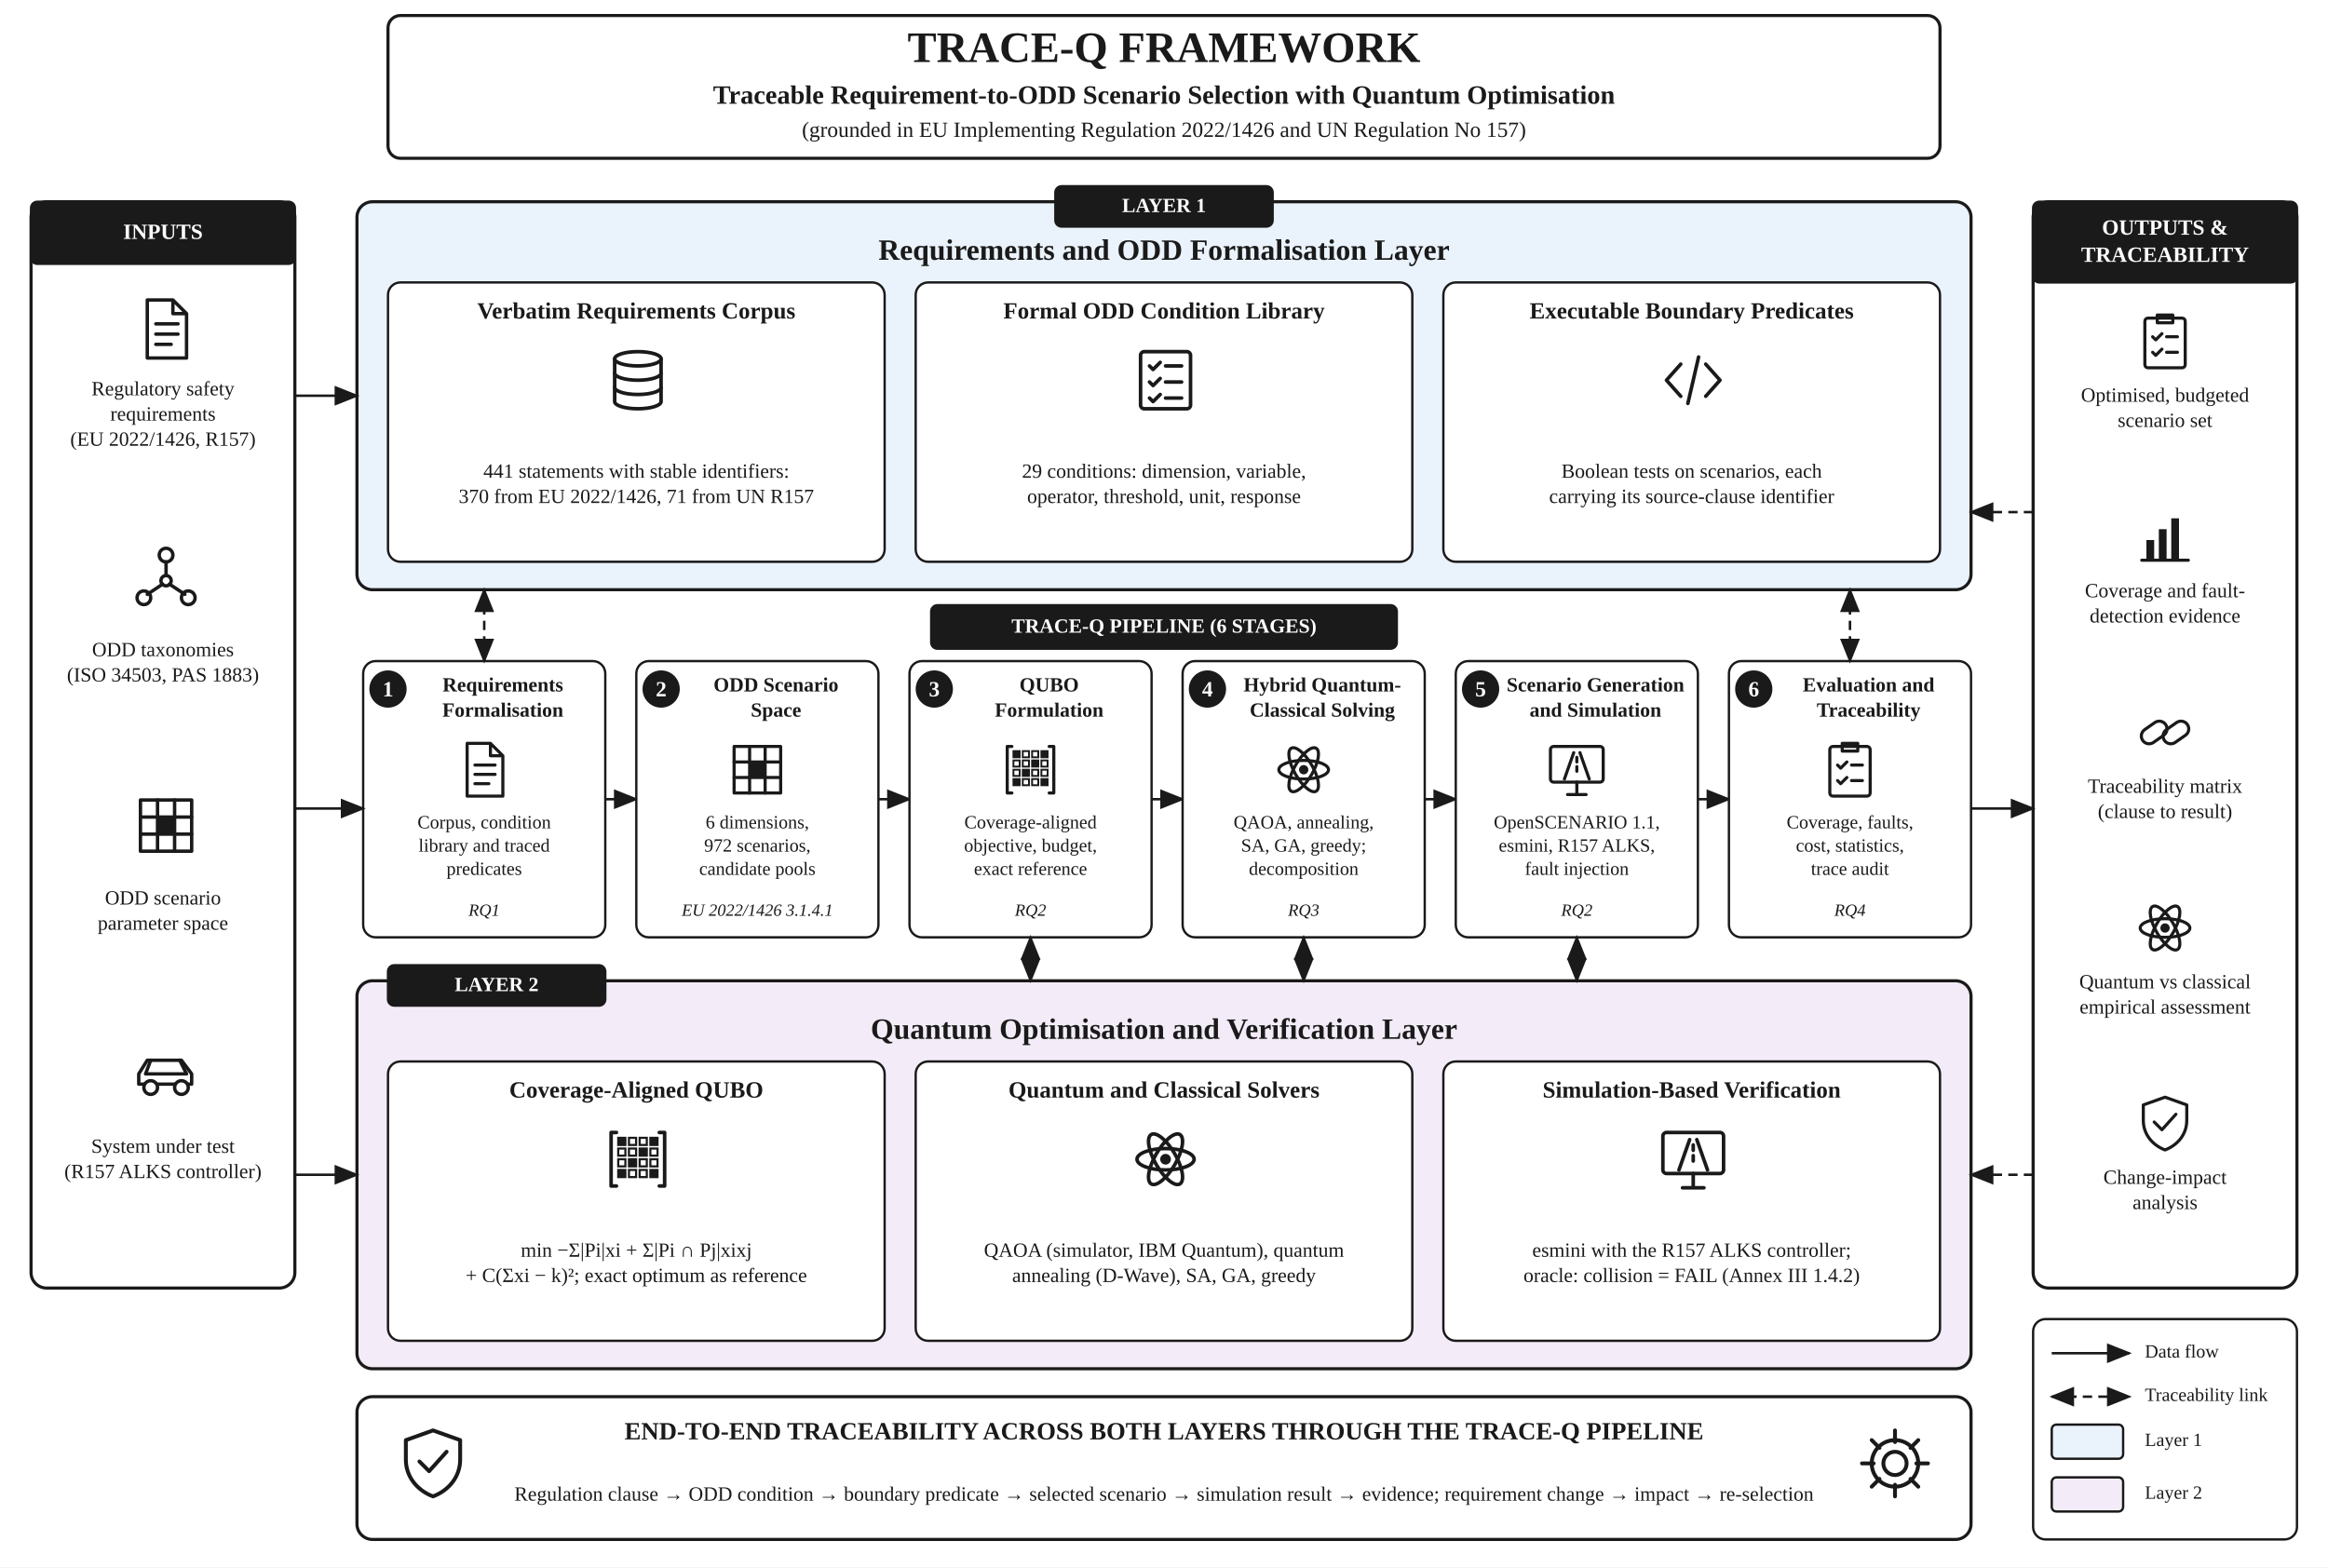
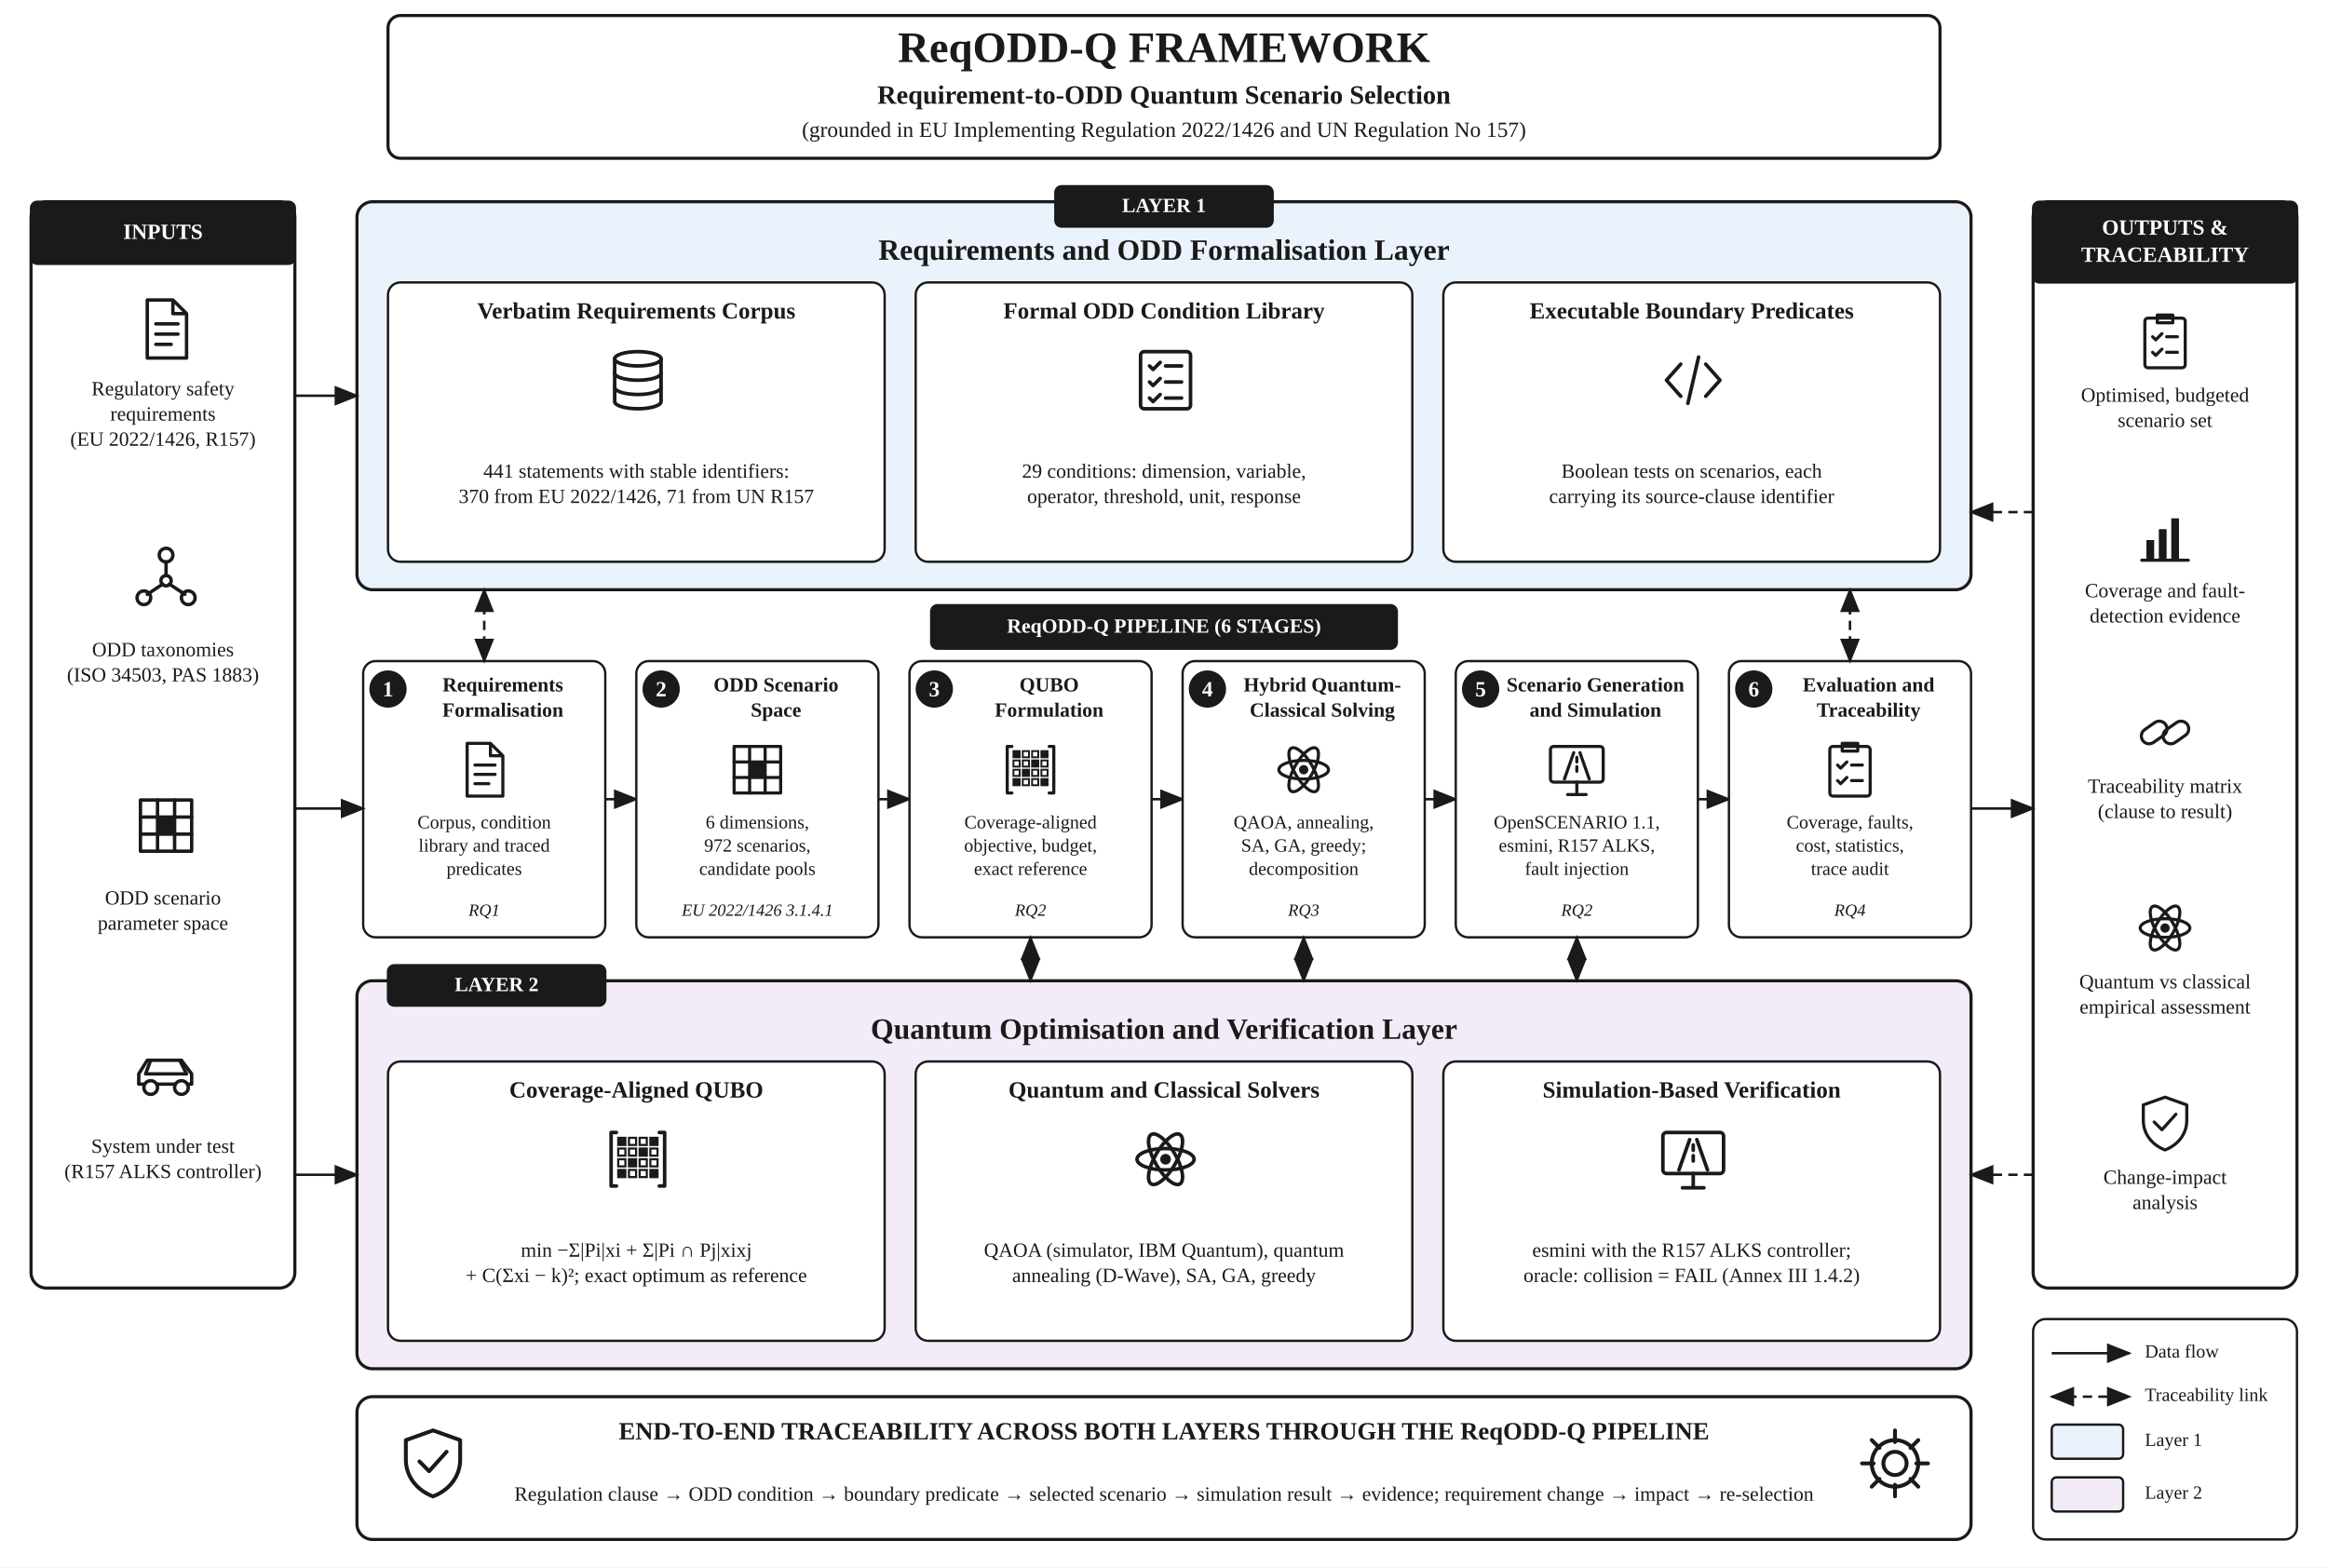
<svg xmlns="http://www.w3.org/2000/svg" width="1500" height="1010" viewBox="0 0 1500 1010" font-family="Times New Roman, Liberation Serif, serif">
  <defs>
    <marker id="a" markerWidth="10" markerHeight="8" refX="9" refY="4" orient="auto">
      <path d="M0,0 L10,4 L0,8 z" fill="#1A1A1A" />
    </marker>
    <marker id="b" markerWidth="10" markerHeight="8" refX="1" refY="4" orient="auto">
      <path d="M10,0 L0,4 L10,8 z" fill="#1A1A1A" />
    </marker>
  </defs>
  <rect width="1500" height="1010" fill="#FFFFFF" />
  <rect x="250" y="10" width="1000" height="92" rx="8" fill="#FFFFFF" stroke="#1A1A1A" stroke-width="2" />
-   <text x="750.0" y="32.0" font-size="28" fill="#1A1A1A" text-anchor="middle" dominant-baseline="middle" font-weight="bold">TRACE-Q FRAMEWORK</text>
-   <text x="750.0" y="62.0" font-size="17" fill="#1A1A1A" text-anchor="middle" dominant-baseline="middle" font-weight="bold">Traceable Requirement-to-ODD Scenario Selection with Quantum Optimisation</text>
+   <text x="750.0" y="32.0" font-size="28" fill="#1A1A1A" text-anchor="middle" dominant-baseline="middle" font-weight="bold">ReqODD-Q FRAMEWORK</text>
+   <text x="750.0" y="62.0" font-size="17" fill="#1A1A1A" text-anchor="middle" dominant-baseline="middle" font-weight="bold">Requirement-to-ODD Quantum Scenario Selection</text>
  <text x="750.0" y="85.0" font-size="14" fill="#1A1A1A" text-anchor="middle" dominant-baseline="middle">(grounded in EU Implementing Regulation 2022/1426 and UN Regulation No 157)</text>
  <rect x="20" y="130" width="170" height="700" rx="10" fill="#FFFFFF" stroke="#1A1A1A" stroke-width="2" />
  <rect x="20" y="130" width="170" height="40" rx="4" fill="#1A1A1A" stroke="#1A1A1A" stroke-width="1.5" />
  <text x="105.0" y="150.0" font-size="14" fill="#FFFFFF" text-anchor="middle" dominant-baseline="middle" font-weight="bold">INPUTS</text>
  <g transform="translate(85,190) scale(1.1)">
    <path fill="none" stroke="#1A1A1A" stroke-width="2" stroke-linecap="round" stroke-linejoin="round" d="M9 3h15l8 8v26H9z M24 3v8h8" />
    <path fill="none" stroke="#1A1A1A" stroke-width="2" stroke-linecap="round" stroke-linejoin="round" d="M14 17h13 M14 23h13 M14 29h9" />
  </g>
  <text x="105.0" y="251.75" font-size="13" fill="#1A1A1A" text-anchor="middle" dominant-baseline="middle">Regulatory safety</text>
  <text x="105.0" y="268.0" font-size="13" fill="#1A1A1A" text-anchor="middle" dominant-baseline="middle">requirements</text>
  <text x="105.0" y="284.25" font-size="13" fill="#1A1A1A" text-anchor="middle" dominant-baseline="middle">(EU 2022/1426, R157)</text>
  <g transform="translate(85,350) scale(1.1)">
    <g fill="none" stroke="#1A1A1A" stroke-width="2" stroke-linecap="round" stroke-linejoin="round">
      <circle cx="20" cy="7" r="4" />
      <circle cx="7" cy="32" r="4" />
      <circle cx="33" cy="32" r="4" />
      <circle cx="20" cy="22" r="3" />
      <path d="M20 11v8 M18 24l-9 6 M22 24l9 6" />
    </g>
  </g>
  <text x="105.0" y="419.875" font-size="13" fill="#1A1A1A" text-anchor="middle" dominant-baseline="middle">ODD taxonomies</text>
  <text x="105.0" y="436.125" font-size="13" fill="#1A1A1A" text-anchor="middle" dominant-baseline="middle">(ISO 34503, PAS 1883)</text>
  <g transform="translate(85,510) scale(1.1)">
    <g fill="none" stroke="#1A1A1A" stroke-width="2" stroke-linecap="round" stroke-linejoin="round">
      <rect x="5" y="5" width="30" height="30" />
      <path d="M15 5v30 M25 5v30 M5 15h30 M5 25h30" />
    </g>
    <rect x="15" y="15" width="10" height="10" fill="#1A1A1A" />
  </g>
  <text x="105.0" y="579.875" font-size="13" fill="#1A1A1A" text-anchor="middle" dominant-baseline="middle">ODD scenario</text>
  <text x="105.0" y="596.125" font-size="13" fill="#1A1A1A" text-anchor="middle" dominant-baseline="middle">parameter space</text>
  <g transform="translate(85,670) scale(1.1)">
    <g fill="none" stroke="#1A1A1A" stroke-width="2" stroke-linecap="round" stroke-linejoin="round">
      <path d="M4 26v-6l5-8h20l6 8v6z" />
      <path d="M11 12l-3 8h24l-4-8" />
    </g>
    <circle cx="11" cy="28" r="4" fill="#fff" stroke="#1A1A1A" stroke-width="2" />
    <circle cx="29" cy="28" r="4" fill="#fff" stroke="#1A1A1A" stroke-width="2" />
  </g>
  <text x="105.0" y="739.875" font-size="13" fill="#1A1A1A" text-anchor="middle" dominant-baseline="middle">System under test</text>
  <text x="105.0" y="756.125" font-size="13" fill="#1A1A1A" text-anchor="middle" dominant-baseline="middle">(R157 ALKS controller)</text>
  <rect x="1310" y="130" width="170" height="700" rx="10" fill="#FFFFFF" stroke="#1A1A1A" stroke-width="2" />
  <rect x="1310" y="130" width="170" height="52" rx="4" fill="#1A1A1A" stroke="#1A1A1A" stroke-width="1.5" />
  <text x="1395.0" y="147.25" font-size="14" fill="#FFFFFF" text-anchor="middle" dominant-baseline="middle" font-weight="bold">OUTPUTS &amp;</text>
  <text x="1395.0" y="164.75" font-size="14" fill="#FFFFFF" text-anchor="middle" dominant-baseline="middle" font-weight="bold">TRACEABILITY</text>
  <g transform="translate(1375,200) scale(1.0)">
    <g fill="none" stroke="#1A1A1A" stroke-width="2" stroke-linecap="round" stroke-linejoin="round">
      <rect x="7" y="5" width="26" height="32" rx="2" />
      <path d="M15 3h10v5H15z" />
      <path d="M12 17l2 2 4-4 M21 17h7 M12 27l2 2 4-4 M21 27h7" />
    </g>
  </g>
  <text x="1395.0" y="255.875" font-size="13" fill="#1A1A1A" text-anchor="middle" dominant-baseline="middle">Optimised, budgeted</text>
  <text x="1395.0" y="272.125" font-size="13" fill="#1A1A1A" text-anchor="middle" dominant-baseline="middle">scenario set</text>
  <g transform="translate(1375,326) scale(1.0)">
    <g fill="none" stroke="#1A1A1A" stroke-width="2" stroke-linecap="round" stroke-linejoin="round">
      <path d="M5 35h30" />
    </g>
    <rect x="8" y="22" width="5" height="12" fill="#1A1A1A" />
    <rect x="16" y="15" width="5" height="19" fill="#1A1A1A" />
    <rect x="24" y="8" width="5" height="26" fill="#1A1A1A" />
  </g>
  <text x="1395.0" y="381.875" font-size="13" fill="#1A1A1A" text-anchor="middle" dominant-baseline="middle">Coverage and fault-</text>
  <text x="1395.0" y="398.125" font-size="13" fill="#1A1A1A" text-anchor="middle" dominant-baseline="middle">detection evidence</text>
  <g transform="translate(1375,452) scale(1.0)">
    <g fill="none" stroke="#1A1A1A" stroke-width="2" stroke-linecap="round" stroke-linejoin="round">
      <rect x="4" y="15" width="18" height="10" rx="5" transform="rotate(-35 13 20)" />
      <rect x="18" y="15" width="18" height="10" rx="5" transform="rotate(-35 27 20)" />
    </g>
  </g>
  <text x="1395.0" y="507.875" font-size="13" fill="#1A1A1A" text-anchor="middle" dominant-baseline="middle">Traceability matrix</text>
  <text x="1395.0" y="524.125" font-size="13" fill="#1A1A1A" text-anchor="middle" dominant-baseline="middle">(clause to result)</text>
  <g transform="translate(1375,578) scale(1.0)">
    <g fill="none" stroke="#1A1A1A" stroke-width="2" stroke-linecap="round" stroke-linejoin="round">
      <ellipse cx="20" cy="20" rx="16" ry="6" />
      <ellipse cx="20" cy="20" rx="16" ry="6" transform="rotate(60 20 20)" />
      <ellipse cx="20" cy="20" rx="16" ry="6" transform="rotate(-60 20 20)" />
    </g>
    <circle cx="20" cy="20" r="3" fill="#1A1A1A" />
  </g>
  <text x="1395.0" y="633.875" font-size="13" fill="#1A1A1A" text-anchor="middle" dominant-baseline="middle">Quantum vs classical</text>
  <text x="1395.0" y="650.125" font-size="13" fill="#1A1A1A" text-anchor="middle" dominant-baseline="middle">empirical assessment</text>
  <g transform="translate(1375,704) scale(1.0)">
    <g fill="none" stroke="#1A1A1A" stroke-width="2" stroke-linecap="round" stroke-linejoin="round">
      <path d="M20 3l14 5v10c0 9-6 16-14 19C12 34 6 27 6 18V8z" />
      <path d="M13 19l5 5 9-10" />
    </g>
  </g>
  <text x="1395.0" y="759.875" font-size="13" fill="#1A1A1A" text-anchor="middle" dominant-baseline="middle">Change-impact</text>
  <text x="1395.0" y="776.125" font-size="13" fill="#1A1A1A" text-anchor="middle" dominant-baseline="middle">analysis</text>
  <rect x="230" y="130" width="1040" height="250" rx="10" fill="#EAF2FB" stroke="#1A1A1A" stroke-width="2" />
  <rect x="680.0" y="120" width="140" height="26" rx="4" fill="#1A1A1A" stroke="#1A1A1A" stroke-width="1.5" />
  <text x="750.0" y="133.0" font-size="13" fill="#FFFFFF" text-anchor="middle" dominant-baseline="middle" font-weight="bold">LAYER 1</text>
  <text x="750.0" y="162.0" font-size="19" fill="#1A1A1A" text-anchor="middle" dominant-baseline="middle" font-weight="bold">Requirements and ODD Formalisation Layer</text>
  <rect x="250" y="182" width="320" height="180" rx="8" fill="#FFFFFF" stroke="#1A1A1A" stroke-width="1.5" />
  <text x="410.0" y="201.0" font-size="15" fill="#1A1A1A" text-anchor="middle" dominant-baseline="middle" font-weight="bold">Verbatim Requirements Corpus</text>
  <g transform="translate(388,222) scale(1.15)">
    <g fill="none" stroke="#1A1A1A" stroke-width="2" stroke-linecap="round" stroke-linejoin="round">
      <ellipse cx="20" cy="8" rx="13" ry="4" />
      <path d="M7 8v24c0 2.2 5.8 4 13 4s13-1.8 13-4V8" />
      <path d="M7 16c0 2.2 5.8 4 13 4s13-1.8 13-4 M7 24c0 2.2 5.8 4 13 4s13-1.8 13-4" />
    </g>
  </g>
  <text x="410.0" y="304.875" font-size="13" fill="#1A1A1A" text-anchor="middle" dominant-baseline="middle">441 statements with stable identifiers:</text>
  <text x="410.0" y="321.125" font-size="13" fill="#1A1A1A" text-anchor="middle" dominant-baseline="middle">370 from EU 2022/1426, 71 from UN R157</text>
  <rect x="590" y="182" width="320" height="180" rx="8" fill="#FFFFFF" stroke="#1A1A1A" stroke-width="1.5" />
  <text x="750.0" y="201.0" font-size="15" fill="#1A1A1A" text-anchor="middle" dominant-baseline="middle" font-weight="bold">Formal ODD Condition Library</text>
  <g transform="translate(728,222) scale(1.15)">
    <g fill="none" stroke="#1A1A1A" stroke-width="2" stroke-linecap="round" stroke-linejoin="round">
      <rect x="6" y="4" width="28" height="32" rx="2" />
      <path d="M11 12l2 2 4-4 M11 21l2 2 4-4 M11 30l2 2 4-4 M20 12h9 M20 21h9 M20 30h9" />
    </g>
  </g>
  <text x="750.0" y="304.875" font-size="13" fill="#1A1A1A" text-anchor="middle" dominant-baseline="middle">29 conditions: dimension, variable,</text>
  <text x="750.0" y="321.125" font-size="13" fill="#1A1A1A" text-anchor="middle" dominant-baseline="middle">operator, threshold, unit, response</text>
  <rect x="930" y="182" width="320" height="180" rx="8" fill="#FFFFFF" stroke="#1A1A1A" stroke-width="1.5" />
  <text x="1090.0" y="201.0" font-size="15" fill="#1A1A1A" text-anchor="middle" dominant-baseline="middle" font-weight="bold">Executable Boundary Predicates</text>
  <g transform="translate(1068,222) scale(1.15)">
    <g fill="none" stroke="#1A1A1A" stroke-width="2" stroke-linecap="round" stroke-linejoin="round">
      <path d="M13 11l-8 9 8 9 M27 11l8 9-8 9 M23 7l-6 26" />
    </g>
  </g>
  <text x="1090.0" y="304.875" font-size="13" fill="#1A1A1A" text-anchor="middle" dominant-baseline="middle">Boolean tests on scenarios, each</text>
  <text x="1090.0" y="321.125" font-size="13" fill="#1A1A1A" text-anchor="middle" dominant-baseline="middle">carrying its source-clause identifier</text>
  <rect x="600.0" y="390" width="300" height="28" rx="4" fill="#1A1A1A" stroke="#1A1A1A" stroke-width="1.5" />
-   <text x="750.0" y="404.0" font-size="13" fill="#FFFFFF" text-anchor="middle" dominant-baseline="middle" font-weight="bold">TRACE-Q PIPELINE (6 STAGES)</text>
+   <text x="750.0" y="404.0" font-size="13" fill="#FFFFFF" text-anchor="middle" dominant-baseline="middle" font-weight="bold">ReqODD-Q PIPELINE (6 STAGES)</text>
  <rect x="234" y="426" width="156" height="178" rx="8" fill="#FFFFFF" stroke="#1A1A1A" stroke-width="1.5" />
  <circle cx="250" cy="444" r="12" fill="#1A1A1A" />
  <text x="250" y="444" font-size="14" font-weight="bold" fill="#FFFFFF" text-anchor="middle" dominant-baseline="central">1</text>
  <text x="324.0" y="441.875" font-size="13" fill="#1A1A1A" text-anchor="middle" dominant-baseline="middle" font-weight="bold">Requirements</text>
  <text x="324.0" y="458.125" font-size="13" fill="#1A1A1A" text-anchor="middle" dominant-baseline="middle" font-weight="bold">Formalisation</text>
  <g transform="translate(292.0,476) scale(1.0)">
    <path fill="none" stroke="#1A1A1A" stroke-width="2" stroke-linecap="round" stroke-linejoin="round" d="M9 3h15l8 8v26H9z M24 3v8h8" />
    <path fill="none" stroke="#1A1A1A" stroke-width="2" stroke-linecap="round" stroke-linejoin="round" d="M14 17h13 M14 23h13 M14 29h9" />
  </g>
  <text x="312.0" y="531.0" font-size="12" fill="#1A1A1A" text-anchor="middle" dominant-baseline="middle">Corpus, condition</text>
  <text x="312.0" y="546.0" font-size="12" fill="#1A1A1A" text-anchor="middle" dominant-baseline="middle">library and traced</text>
  <text x="312.0" y="561.0" font-size="12" fill="#1A1A1A" text-anchor="middle" dominant-baseline="middle">predicates</text>
  <text x="312.0" y="587.0" font-size="11" fill="#1A1A1A" text-anchor="middle" dominant-baseline="middle" font-style="italic">RQ1</text>
  <path d="M390,515.0 L410,515.0" fill="none" stroke="#1A1A1A" stroke-width="1.6" marker-end="url(#a)" />
  <rect x="410" y="426" width="156" height="178" rx="8" fill="#FFFFFF" stroke="#1A1A1A" stroke-width="1.5" />
  <circle cx="426" cy="444" r="12" fill="#1A1A1A" />
  <text x="426" y="444" font-size="14" font-weight="bold" fill="#FFFFFF" text-anchor="middle" dominant-baseline="central">2</text>
  <text x="500.0" y="441.875" font-size="13" fill="#1A1A1A" text-anchor="middle" dominant-baseline="middle" font-weight="bold">ODD Scenario</text>
  <text x="500.0" y="458.125" font-size="13" fill="#1A1A1A" text-anchor="middle" dominant-baseline="middle" font-weight="bold">Space</text>
  <g transform="translate(468.0,476) scale(1.0)">
    <g fill="none" stroke="#1A1A1A" stroke-width="2" stroke-linecap="round" stroke-linejoin="round">
      <rect x="5" y="5" width="30" height="30" />
      <path d="M15 5v30 M25 5v30 M5 15h30 M5 25h30" />
    </g>
    <rect x="15" y="15" width="10" height="10" fill="#1A1A1A" />
  </g>
  <text x="488.0" y="531.0" font-size="12" fill="#1A1A1A" text-anchor="middle" dominant-baseline="middle">6 dimensions,</text>
  <text x="488.0" y="546.0" font-size="12" fill="#1A1A1A" text-anchor="middle" dominant-baseline="middle">972 scenarios,</text>
  <text x="488.0" y="561.0" font-size="12" fill="#1A1A1A" text-anchor="middle" dominant-baseline="middle">candidate pools</text>
  <text x="488.0" y="587.0" font-size="11" fill="#1A1A1A" text-anchor="middle" dominant-baseline="middle" font-style="italic">EU 2022/1426 3.1.4.1</text>
  <path d="M566,515.0 L586,515.0" fill="none" stroke="#1A1A1A" stroke-width="1.6" marker-end="url(#a)" />
  <rect x="586" y="426" width="156" height="178" rx="8" fill="#FFFFFF" stroke="#1A1A1A" stroke-width="1.5" />
  <circle cx="602" cy="444" r="12" fill="#1A1A1A" />
  <text x="602" y="444" font-size="14" font-weight="bold" fill="#FFFFFF" text-anchor="middle" dominant-baseline="central">3</text>
  <text x="676.0" y="441.875" font-size="13" fill="#1A1A1A" text-anchor="middle" dominant-baseline="middle" font-weight="bold">QUBO</text>
  <text x="676.0" y="458.125" font-size="13" fill="#1A1A1A" text-anchor="middle" dominant-baseline="middle" font-weight="bold">Formulation</text>
  <g transform="translate(644.0,476) scale(1.0)">
    <g fill="none" stroke="#1A1A1A" stroke-width="2" stroke-linecap="round" stroke-linejoin="round">
      <path d="M8 5H5v30h3 M32 5h3v30h-3" />
    </g>
    <rect x="9" y="8" width="4" height="4" fill="#1A1A1A" stroke="#1A1A1A" stroke-width="1.2" />
    <rect x="15" y="8" width="4" height="4" fill="none" stroke="#1A1A1A" stroke-width="1.2" />
    <rect x="21" y="8" width="4" height="4" fill="none" stroke="#1A1A1A" stroke-width="1.2" />
    <rect x="27" y="8" width="4" height="4" fill="#1A1A1A" stroke="#1A1A1A" stroke-width="1.2" />
    <rect x="9" y="14" width="4" height="4" fill="none" stroke="#1A1A1A" stroke-width="1.2" />
    <rect x="15" y="14" width="4" height="4" fill="none" stroke="#1A1A1A" stroke-width="1.2" />
    <rect x="21" y="14" width="4" height="4" fill="#1A1A1A" stroke="#1A1A1A" stroke-width="1.2" />
    <rect x="27" y="14" width="4" height="4" fill="none" stroke="#1A1A1A" stroke-width="1.2" />
    <rect x="9" y="20" width="4" height="4" fill="none" stroke="#1A1A1A" stroke-width="1.2" />
    <rect x="15" y="20" width="4" height="4" fill="#1A1A1A" stroke="#1A1A1A" stroke-width="1.2" />
    <rect x="21" y="20" width="4" height="4" fill="none" stroke="#1A1A1A" stroke-width="1.2" />
    <rect x="27" y="20" width="4" height="4" fill="none" stroke="#1A1A1A" stroke-width="1.2" />
    <rect x="9" y="26" width="4" height="4" fill="#1A1A1A" stroke="#1A1A1A" stroke-width="1.2" />
    <rect x="15" y="26" width="4" height="4" fill="none" stroke="#1A1A1A" stroke-width="1.2" />
    <rect x="21" y="26" width="4" height="4" fill="none" stroke="#1A1A1A" stroke-width="1.2" />
    <rect x="27" y="26" width="4" height="4" fill="#1A1A1A" stroke="#1A1A1A" stroke-width="1.2" />
  </g>
  <text x="664.0" y="531.0" font-size="12" fill="#1A1A1A" text-anchor="middle" dominant-baseline="middle">Coverage-aligned</text>
  <text x="664.0" y="546.0" font-size="12" fill="#1A1A1A" text-anchor="middle" dominant-baseline="middle">objective, budget,</text>
  <text x="664.0" y="561.0" font-size="12" fill="#1A1A1A" text-anchor="middle" dominant-baseline="middle">exact reference</text>
  <text x="664.0" y="587.0" font-size="11" fill="#1A1A1A" text-anchor="middle" dominant-baseline="middle" font-style="italic">RQ2</text>
  <path d="M742,515.0 L762,515.0" fill="none" stroke="#1A1A1A" stroke-width="1.6" marker-end="url(#a)" />
  <rect x="762" y="426" width="156" height="178" rx="8" fill="#FFFFFF" stroke="#1A1A1A" stroke-width="1.5" />
  <circle cx="778" cy="444" r="12" fill="#1A1A1A" />
  <text x="778" y="444" font-size="14" font-weight="bold" fill="#FFFFFF" text-anchor="middle" dominant-baseline="central">4</text>
  <text x="852.0" y="441.875" font-size="13" fill="#1A1A1A" text-anchor="middle" dominant-baseline="middle" font-weight="bold">Hybrid Quantum-</text>
  <text x="852.0" y="458.125" font-size="13" fill="#1A1A1A" text-anchor="middle" dominant-baseline="middle" font-weight="bold">Classical Solving</text>
  <g transform="translate(820.0,476) scale(1.0)">
    <g fill="none" stroke="#1A1A1A" stroke-width="2" stroke-linecap="round" stroke-linejoin="round">
      <ellipse cx="20" cy="20" rx="16" ry="6" />
      <ellipse cx="20" cy="20" rx="16" ry="6" transform="rotate(60 20 20)" />
      <ellipse cx="20" cy="20" rx="16" ry="6" transform="rotate(-60 20 20)" />
    </g>
    <circle cx="20" cy="20" r="3" fill="#1A1A1A" />
  </g>
  <text x="840.0" y="531.0" font-size="12" fill="#1A1A1A" text-anchor="middle" dominant-baseline="middle">QAOA, annealing,</text>
  <text x="840.0" y="546.0" font-size="12" fill="#1A1A1A" text-anchor="middle" dominant-baseline="middle">SA, GA, greedy;</text>
  <text x="840.0" y="561.0" font-size="12" fill="#1A1A1A" text-anchor="middle" dominant-baseline="middle">decomposition</text>
  <text x="840.0" y="587.0" font-size="11" fill="#1A1A1A" text-anchor="middle" dominant-baseline="middle" font-style="italic">RQ3</text>
  <path d="M918,515.0 L938,515.0" fill="none" stroke="#1A1A1A" stroke-width="1.6" marker-end="url(#a)" />
  <rect x="938" y="426" width="156" height="178" rx="8" fill="#FFFFFF" stroke="#1A1A1A" stroke-width="1.5" />
  <circle cx="954" cy="444" r="12" fill="#1A1A1A" />
  <text x="954" y="444" font-size="14" font-weight="bold" fill="#FFFFFF" text-anchor="middle" dominant-baseline="central">5</text>
  <text x="1028.0" y="441.875" font-size="13" fill="#1A1A1A" text-anchor="middle" dominant-baseline="middle" font-weight="bold">Scenario Generation</text>
  <text x="1028.0" y="458.125" font-size="13" fill="#1A1A1A" text-anchor="middle" dominant-baseline="middle" font-weight="bold">and Simulation</text>
  <g transform="translate(996.0,476) scale(1.0)">
    <g fill="none" stroke="#1A1A1A" stroke-width="2" stroke-linecap="round" stroke-linejoin="round">
      <rect x="3" y="5" width="34" height="23" rx="2" />
      <path d="M14 36h12 M20 28v8" />
      <path d="M12 26l6-17 M28 26l-6-17 M20 12v3 M20 18v3" />
    </g>
  </g>
  <text x="1016.0" y="531.0" font-size="12" fill="#1A1A1A" text-anchor="middle" dominant-baseline="middle">OpenSCENARIO 1.1,</text>
  <text x="1016.0" y="546.0" font-size="12" fill="#1A1A1A" text-anchor="middle" dominant-baseline="middle">esmini, R157 ALKS,</text>
  <text x="1016.0" y="561.0" font-size="12" fill="#1A1A1A" text-anchor="middle" dominant-baseline="middle">fault injection</text>
  <text x="1016.0" y="587.0" font-size="11" fill="#1A1A1A" text-anchor="middle" dominant-baseline="middle" font-style="italic">RQ2</text>
  <path d="M1094,515.0 L1114,515.0" fill="none" stroke="#1A1A1A" stroke-width="1.6" marker-end="url(#a)" />
  <rect x="1114" y="426" width="156" height="178" rx="8" fill="#FFFFFF" stroke="#1A1A1A" stroke-width="1.5" />
  <circle cx="1130" cy="444" r="12" fill="#1A1A1A" />
  <text x="1130" y="444" font-size="14" font-weight="bold" fill="#FFFFFF" text-anchor="middle" dominant-baseline="central">6</text>
  <text x="1204.0" y="441.875" font-size="13" fill="#1A1A1A" text-anchor="middle" dominant-baseline="middle" font-weight="bold">Evaluation and</text>
  <text x="1204.0" y="458.125" font-size="13" fill="#1A1A1A" text-anchor="middle" dominant-baseline="middle" font-weight="bold">Traceability</text>
  <g transform="translate(1172.0,476) scale(1.0)">
    <g fill="none" stroke="#1A1A1A" stroke-width="2" stroke-linecap="round" stroke-linejoin="round">
      <rect x="7" y="5" width="26" height="32" rx="2" />
      <path d="M15 3h10v5H15z" />
      <path d="M12 17l2 2 4-4 M21 17h7 M12 27l2 2 4-4 M21 27h7" />
    </g>
  </g>
  <text x="1192.0" y="531.0" font-size="12" fill="#1A1A1A" text-anchor="middle" dominant-baseline="middle">Coverage, faults,</text>
  <text x="1192.0" y="546.0" font-size="12" fill="#1A1A1A" text-anchor="middle" dominant-baseline="middle">cost, statistics,</text>
  <text x="1192.0" y="561.0" font-size="12" fill="#1A1A1A" text-anchor="middle" dominant-baseline="middle">trace audit</text>
  <text x="1192.0" y="587.0" font-size="11" fill="#1A1A1A" text-anchor="middle" dominant-baseline="middle" font-style="italic">RQ4</text>
  <rect x="230" y="632" width="1040" height="250" rx="10" fill="#F3ECF8" stroke="#1A1A1A" stroke-width="2" />
  <rect x="250" y="622" width="140" height="26" rx="4" fill="#1A1A1A" stroke="#1A1A1A" stroke-width="1.5" />
  <text x="320.0" y="635.0" font-size="13" fill="#FFFFFF" text-anchor="middle" dominant-baseline="middle" font-weight="bold">LAYER 2</text>
  <text x="750.0" y="664.0" font-size="19" fill="#1A1A1A" text-anchor="middle" dominant-baseline="middle" font-weight="bold">Quantum Optimisation and Verification Layer</text>
  <rect x="250" y="684" width="320" height="180" rx="8" fill="#FFFFFF" stroke="#1A1A1A" stroke-width="1.5" />
  <text x="410.0" y="703.0" font-size="15" fill="#1A1A1A" text-anchor="middle" dominant-baseline="middle" font-weight="bold">Coverage-Aligned QUBO</text>
  <g transform="translate(388,724) scale(1.15)">
    <g fill="none" stroke="#1A1A1A" stroke-width="2" stroke-linecap="round" stroke-linejoin="round">
      <path d="M8 5H5v30h3 M32 5h3v30h-3" />
    </g>
    <rect x="9" y="8" width="4" height="4" fill="#1A1A1A" stroke="#1A1A1A" stroke-width="1.2" />
    <rect x="15" y="8" width="4" height="4" fill="none" stroke="#1A1A1A" stroke-width="1.2" />
    <rect x="21" y="8" width="4" height="4" fill="none" stroke="#1A1A1A" stroke-width="1.2" />
    <rect x="27" y="8" width="4" height="4" fill="#1A1A1A" stroke="#1A1A1A" stroke-width="1.2" />
    <rect x="9" y="14" width="4" height="4" fill="none" stroke="#1A1A1A" stroke-width="1.2" />
    <rect x="15" y="14" width="4" height="4" fill="none" stroke="#1A1A1A" stroke-width="1.2" />
    <rect x="21" y="14" width="4" height="4" fill="#1A1A1A" stroke="#1A1A1A" stroke-width="1.2" />
    <rect x="27" y="14" width="4" height="4" fill="none" stroke="#1A1A1A" stroke-width="1.2" />
    <rect x="9" y="20" width="4" height="4" fill="none" stroke="#1A1A1A" stroke-width="1.2" />
    <rect x="15" y="20" width="4" height="4" fill="#1A1A1A" stroke="#1A1A1A" stroke-width="1.2" />
    <rect x="21" y="20" width="4" height="4" fill="none" stroke="#1A1A1A" stroke-width="1.2" />
    <rect x="27" y="20" width="4" height="4" fill="none" stroke="#1A1A1A" stroke-width="1.2" />
    <rect x="9" y="26" width="4" height="4" fill="#1A1A1A" stroke="#1A1A1A" stroke-width="1.2" />
    <rect x="15" y="26" width="4" height="4" fill="none" stroke="#1A1A1A" stroke-width="1.2" />
    <rect x="21" y="26" width="4" height="4" fill="none" stroke="#1A1A1A" stroke-width="1.2" />
    <rect x="27" y="26" width="4" height="4" fill="#1A1A1A" stroke="#1A1A1A" stroke-width="1.2" />
  </g>
  <text x="410.0" y="806.875" font-size="13" fill="#1A1A1A" text-anchor="middle" dominant-baseline="middle">min −Σ|Pi|xi + Σ|Pi ∩ Pj|xixj</text>
  <text x="410.0" y="823.125" font-size="13" fill="#1A1A1A" text-anchor="middle" dominant-baseline="middle">+ C(Σxi − k)²; exact optimum as reference</text>
  <rect x="590" y="684" width="320" height="180" rx="8" fill="#FFFFFF" stroke="#1A1A1A" stroke-width="1.5" />
  <text x="750.0" y="703.0" font-size="15" fill="#1A1A1A" text-anchor="middle" dominant-baseline="middle" font-weight="bold">Quantum and Classical Solvers</text>
  <g transform="translate(728,724) scale(1.15)">
    <g fill="none" stroke="#1A1A1A" stroke-width="2" stroke-linecap="round" stroke-linejoin="round">
      <ellipse cx="20" cy="20" rx="16" ry="6" />
      <ellipse cx="20" cy="20" rx="16" ry="6" transform="rotate(60 20 20)" />
      <ellipse cx="20" cy="20" rx="16" ry="6" transform="rotate(-60 20 20)" />
    </g>
    <circle cx="20" cy="20" r="3" fill="#1A1A1A" />
  </g>
  <text x="750.0" y="806.875" font-size="13" fill="#1A1A1A" text-anchor="middle" dominant-baseline="middle">QAOA (simulator, IBM Quantum), quantum</text>
  <text x="750.0" y="823.125" font-size="13" fill="#1A1A1A" text-anchor="middle" dominant-baseline="middle">annealing (D-Wave), SA, GA, greedy</text>
  <rect x="930" y="684" width="320" height="180" rx="8" fill="#FFFFFF" stroke="#1A1A1A" stroke-width="1.5" />
  <text x="1090.0" y="703.0" font-size="15" fill="#1A1A1A" text-anchor="middle" dominant-baseline="middle" font-weight="bold">Simulation-Based Verification</text>
  <g transform="translate(1068,724) scale(1.15)">
    <g fill="none" stroke="#1A1A1A" stroke-width="2" stroke-linecap="round" stroke-linejoin="round">
      <rect x="3" y="5" width="34" height="23" rx="2" />
      <path d="M14 36h12 M20 28v8" />
      <path d="M12 26l6-17 M28 26l-6-17 M20 12v3 M20 18v3" />
    </g>
  </g>
  <text x="1090.0" y="806.875" font-size="13" fill="#1A1A1A" text-anchor="middle" dominant-baseline="middle">esmini with the R157 ALKS controller;</text>
  <text x="1090.0" y="823.125" font-size="13" fill="#1A1A1A" text-anchor="middle" dominant-baseline="middle">oracle: collision = FAIL (Annex III 1.4.2)</text>
  <rect x="230" y="900" width="1040" height="92" rx="10" fill="#FFFFFF" stroke="#1A1A1A" stroke-width="2" />
  <g transform="translate(254,918) scale(1.25)">
    <g fill="none" stroke="#1A1A1A" stroke-width="2" stroke-linecap="round" stroke-linejoin="round">
      <path d="M20 3l14 5v10c0 9-6 16-14 19C12 34 6 27 6 18V8z" />
      <path d="M13 19l5 5 9-10" />
    </g>
  </g>
  <g transform="translate(1196,918) scale(1.25)">
    <g fill="none" stroke="#1A1A1A" stroke-width="2" stroke-linecap="round" stroke-linejoin="round">
      <circle cx="20" cy="20" r="6" />
      <path d="M20 3v6 M20 31v6 M3 20h6 M31 20h6 M8 8l4 4 M28 28l4 4 M8 32l4-4 M28 12l4-4" />
      <circle cx="20" cy="20" r="12" />
    </g>
  </g>
-   <text x="750.0" y="923.0" font-size="16" fill="#1A1A1A" text-anchor="middle" dominant-baseline="middle" font-weight="bold">END-TO-END TRACEABILITY ACROSS BOTH LAYERS THROUGH THE TRACE-Q PIPELINE</text>
+   <text x="750.0" y="923.0" font-size="16" fill="#1A1A1A" text-anchor="middle" dominant-baseline="middle" font-weight="bold">END-TO-END TRACEABILITY ACROSS BOTH LAYERS THROUGH THE ReqODD-Q PIPELINE</text>
  <text x="750.0" y="964.0" font-size="13" fill="#1A1A1A" text-anchor="middle" dominant-baseline="middle">Regulation clause → ODD condition → boundary predicate → selected scenario → simulation result → evidence;  requirement change → impact → re-selection</text>
  <rect x="1310" y="850" width="170" height="142" rx="8" fill="#FFFFFF" stroke="#1A1A1A" stroke-width="1.5" />
  <path d="M1322,872 L1372,872" fill="none" stroke="#1A1A1A" stroke-width="1.6" marker-end="url(#a)" />
  <text x="1382" y="872.0" font-size="12" fill="#1A1A1A" text-anchor="start" dominant-baseline="middle">Data flow</text>
  <path d="M1322,900 L1372,900" fill="none" stroke="#1A1A1A" stroke-width="1.6" stroke-dasharray="6,4" marker-start="url(#b)" marker-end="url(#a)" />
  <text x="1382" y="900.0" font-size="12" fill="#1A1A1A" text-anchor="start" dominant-baseline="middle">Traceability link</text>
  <rect x="1322" y="918" width="46" height="22" rx="3" fill="#EAF2FB" stroke="#1A1A1A" stroke-width="1.5" />
  <text x="1382" y="929.0" font-size="12" fill="#1A1A1A" text-anchor="start" dominant-baseline="middle">Layer 1</text>
  <rect x="1322" y="952" width="46" height="22" rx="3" fill="#F3ECF8" stroke="#1A1A1A" stroke-width="1.5" />
  <text x="1382" y="963.0" font-size="12" fill="#1A1A1A" text-anchor="start" dominant-baseline="middle">Layer 2</text>
  <path d="M190,255 L230,255" fill="none" stroke="#1A1A1A" stroke-width="1.6" marker-end="url(#a)" />
  <path d="M190,521 L234,521" fill="none" stroke="#1A1A1A" stroke-width="1.6" marker-end="url(#a)" />
  <path d="M190,757 L230,757" fill="none" stroke="#1A1A1A" stroke-width="1.6" marker-end="url(#a)" />
  <path d="M1270,521 L1310,521" fill="none" stroke="#1A1A1A" stroke-width="1.6" marker-end="url(#a)" />
  <path d="M312.0,380 L312.0,426" fill="none" stroke="#1A1A1A" stroke-width="1.6" stroke-dasharray="6,4" marker-start="url(#b)" marker-end="url(#a)" />
  <path d="M1192.0,380 L1192.0,426" fill="none" stroke="#1A1A1A" stroke-width="1.6" stroke-dasharray="6,4" marker-start="url(#b)" marker-end="url(#a)" />
  <path d="M664.0,604 L664.0,632" fill="none" stroke="#1A1A1A" stroke-width="1.6" stroke-dasharray="6,4" marker-start="url(#b)" marker-end="url(#a)" />
  <path d="M840.0,604 L840.0,632" fill="none" stroke="#1A1A1A" stroke-width="1.6" stroke-dasharray="6,4" marker-start="url(#b)" marker-end="url(#a)" />
  <path d="M1016.0,604 L1016.0,632" fill="none" stroke="#1A1A1A" stroke-width="1.6" stroke-dasharray="6,4" marker-start="url(#b)" marker-end="url(#a)" />
  <path d="M1310,330 L1270,330" fill="none" stroke="#1A1A1A" stroke-width="1.6" stroke-dasharray="6,4" marker-end="url(#a)" />
  <path d="M1310,757 L1270,757" fill="none" stroke="#1A1A1A" stroke-width="1.6" stroke-dasharray="6,4" marker-end="url(#a)" />
</svg>
